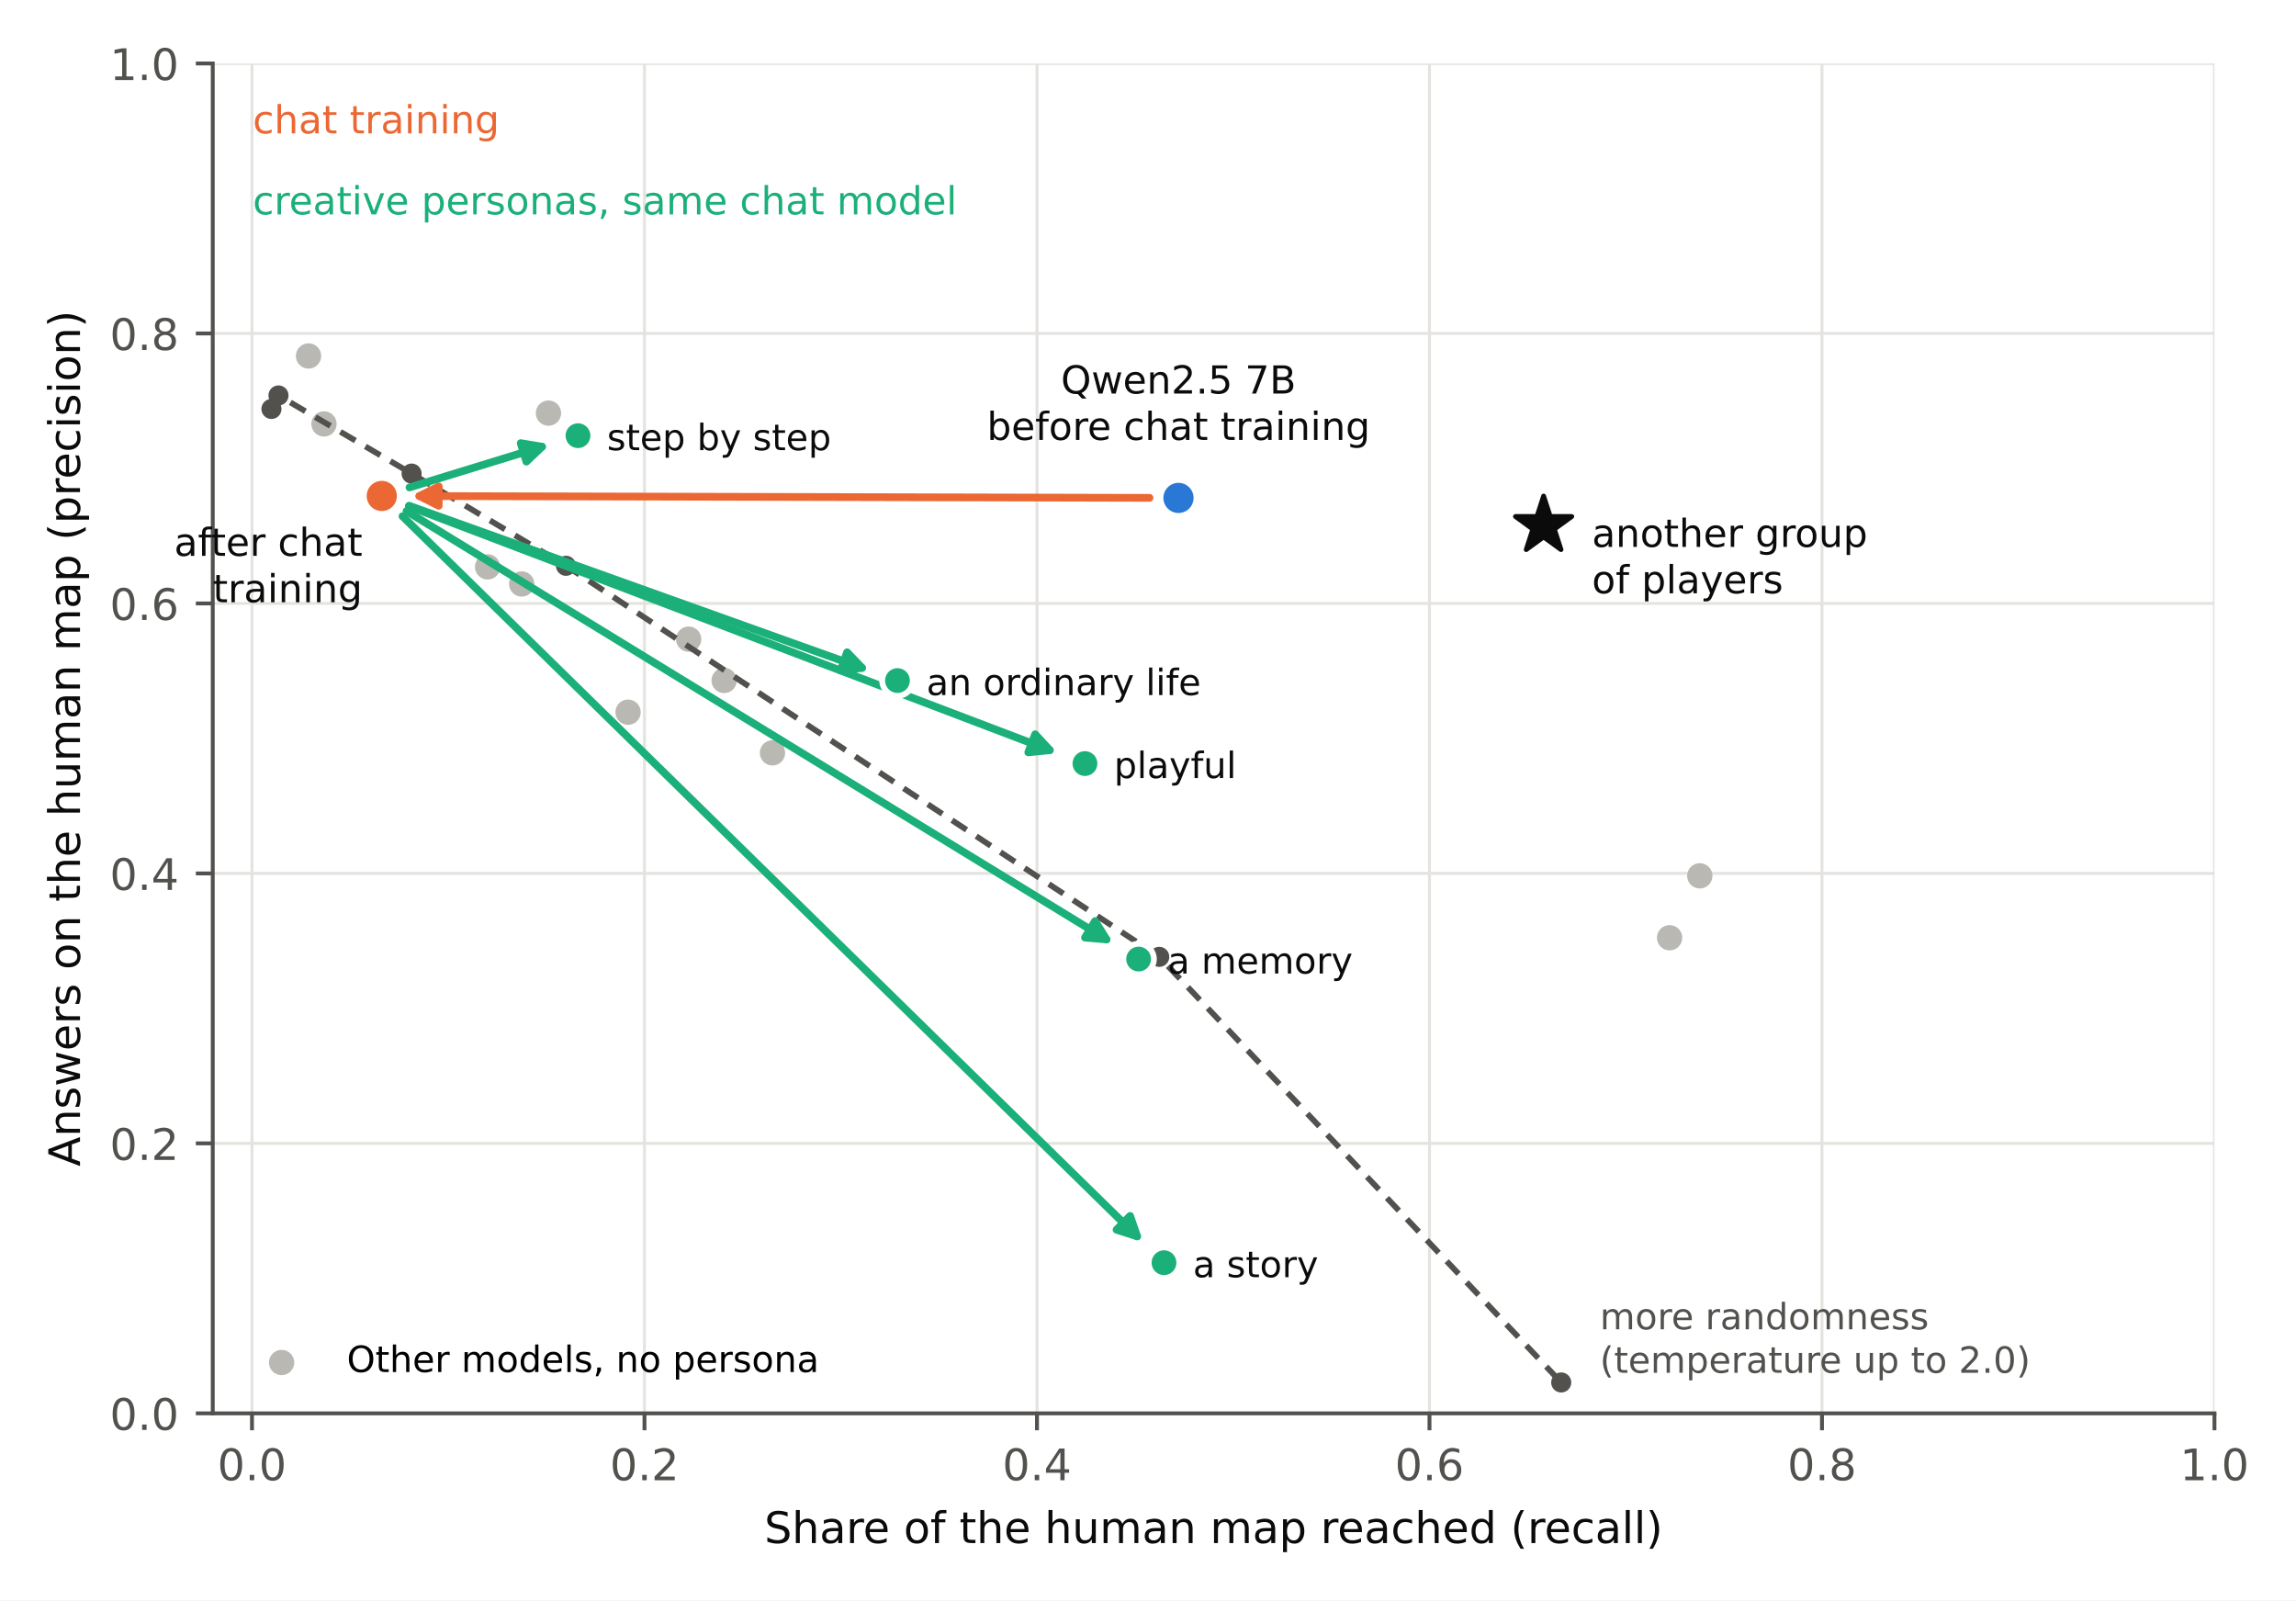
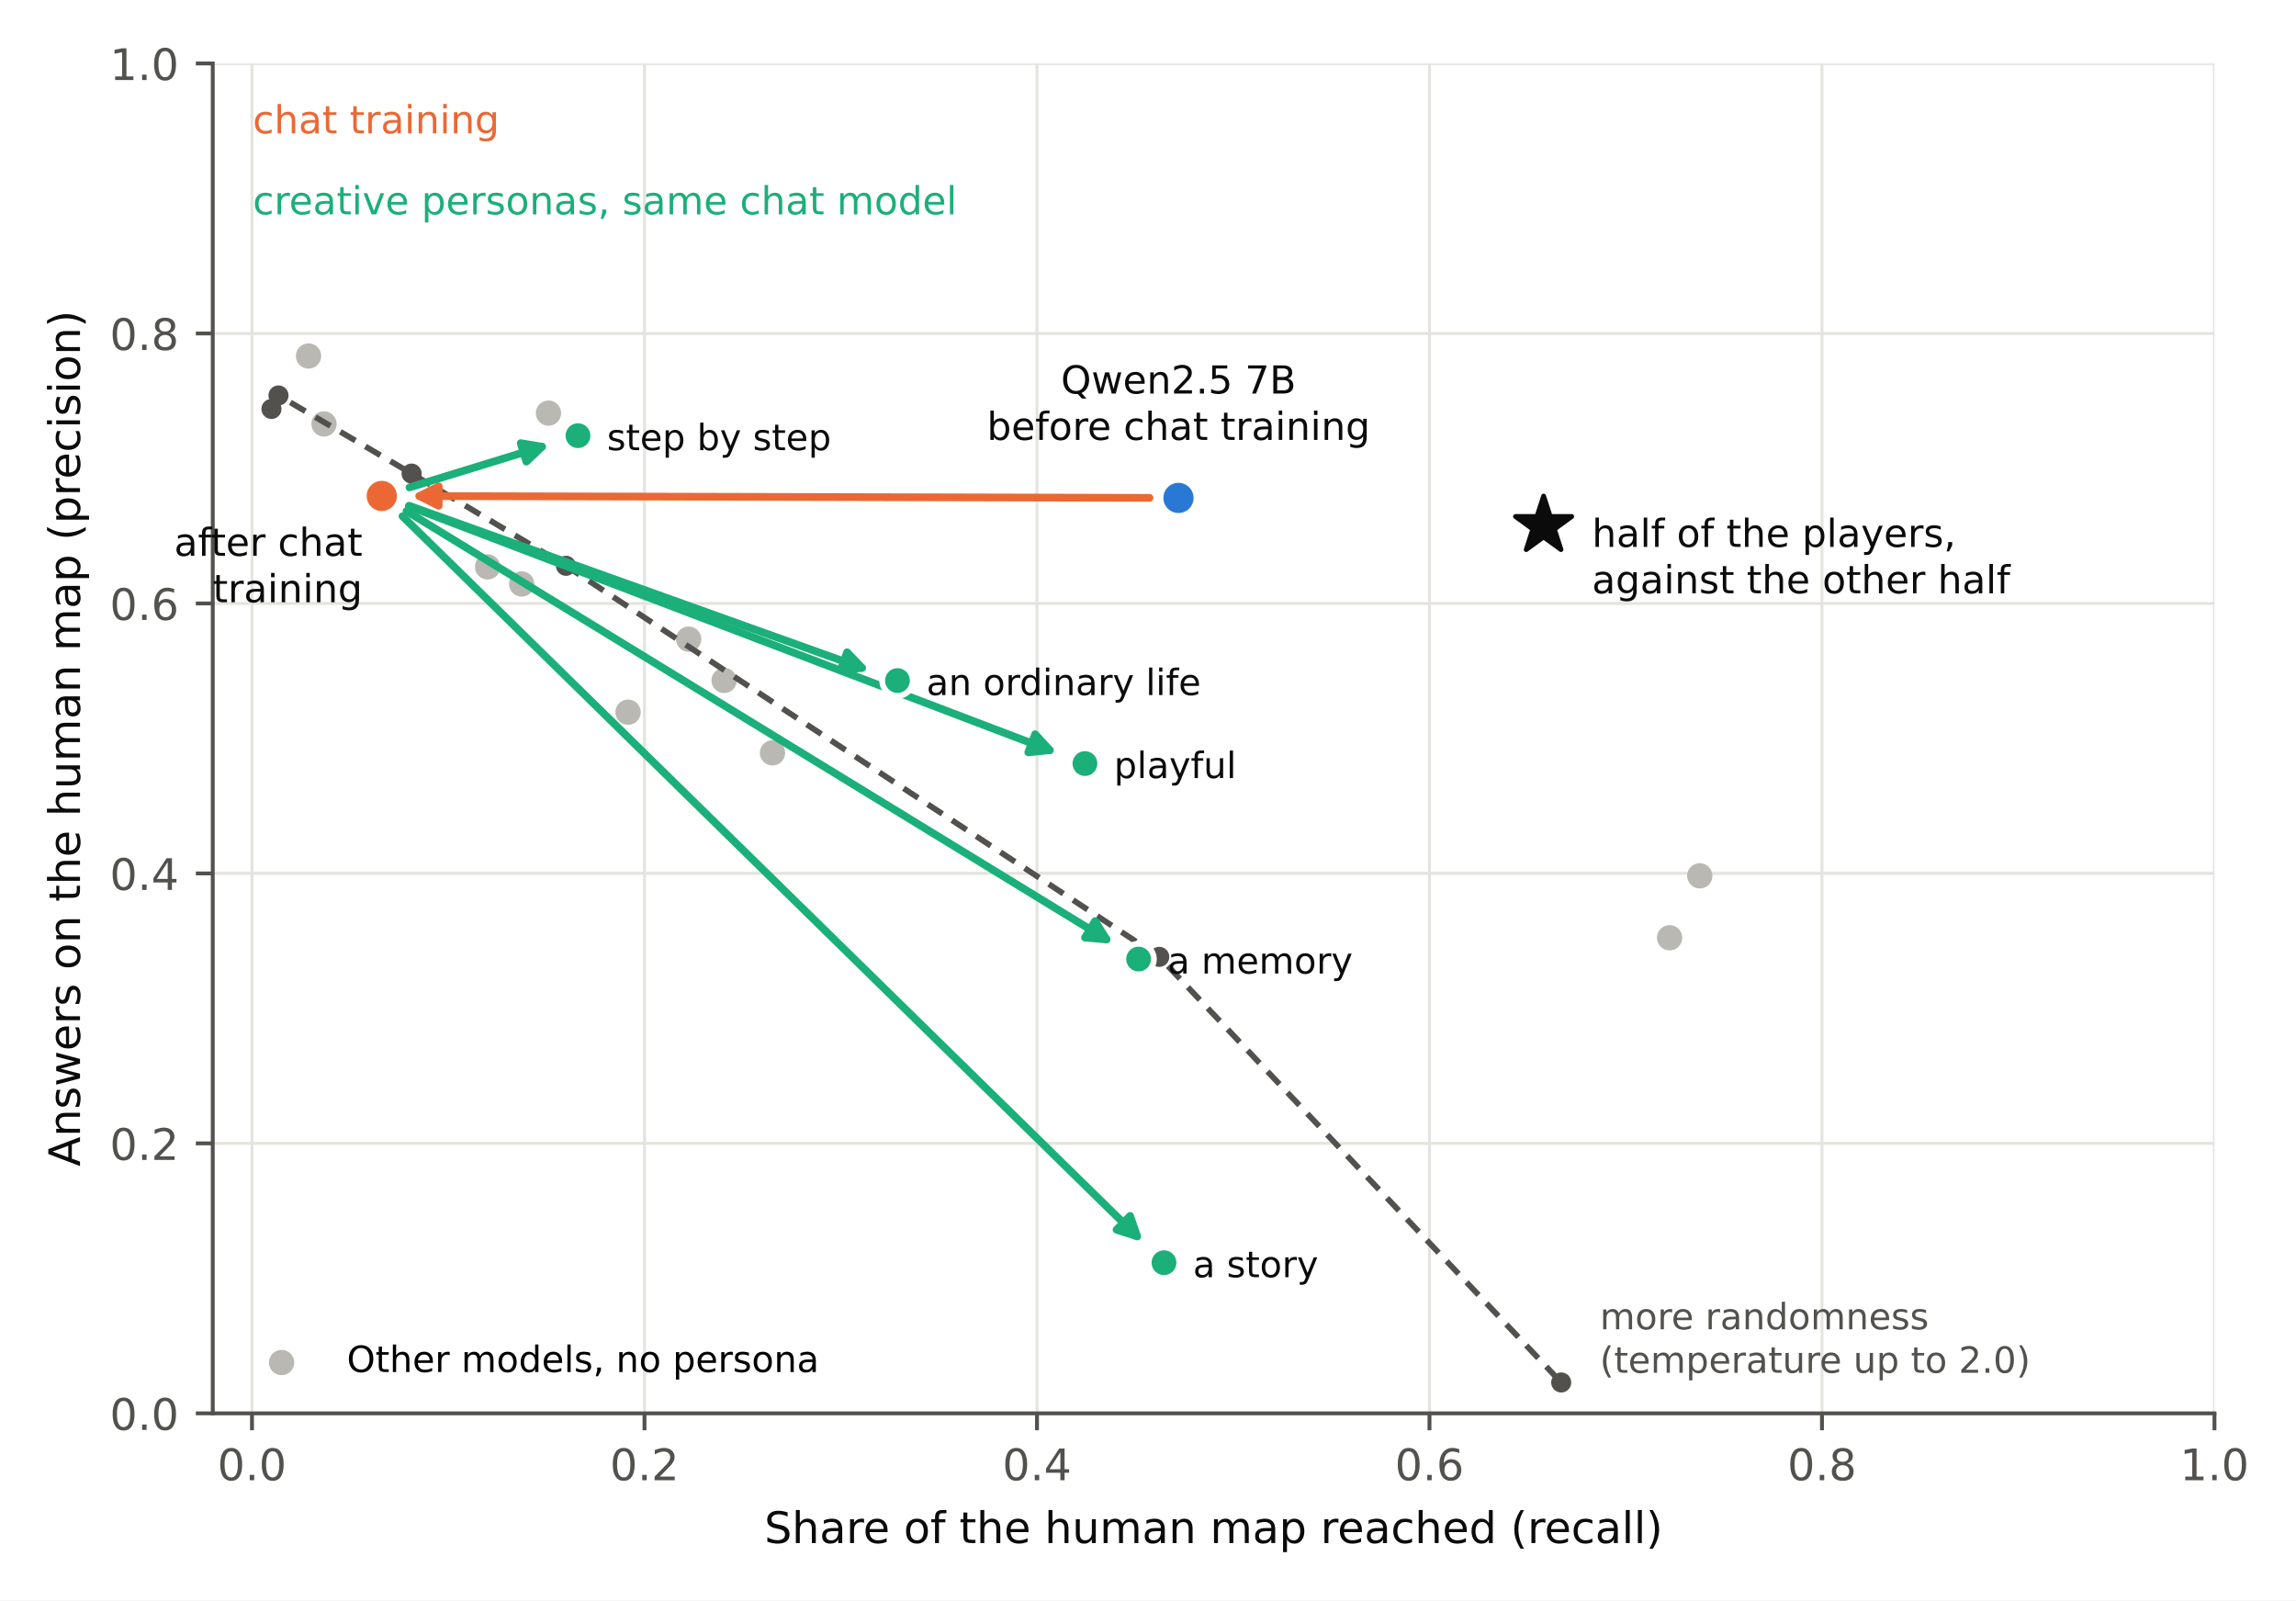
<svg xmlns="http://www.w3.org/2000/svg" xmlns:xlink="http://www.w3.org/1999/xlink" width="475.2pt" height="331.2pt" viewBox="0 0 475.2 331.2" version="1.1">
  <defs>
    <style type="text/css">*{stroke-linejoin: round; stroke-linecap: butt}</style>
  </defs>
  <g id="figure_1">
    <g id="patch_1">
      <path d="M 0 331.2  L 475.2 331.2  L 475.2 0  L 0 0  z " style="fill: #ffffff" />
    </g>
    <g id="axes_1">
      <g id="patch_2">
        <path d="M 44.032 292.478  L 458.325 292.478  L 458.325 13.139  L 44.032 13.139  z " style="fill: #ffffff" />
      </g>
      <g id="matplotlib.axis_1">
        <g id="xtick_1">
          <g id="line2d_1">
-             <path d="M 52.155 292.478  L 52.155 13.139  " clip-path="url(#p7328f42d51)" style="fill: none; stroke: #e4e3df; stroke-width: 0.6; stroke-linecap: square" />
+             <path d="M 52.155 292.478  L 52.155 13.139  " clip-path="url(#pc97db9b00d)" style="fill: none; stroke: #e4e3df; stroke-width: 0.6; stroke-linecap: square" />
          </g>
          <g id="line2d_2">
            <defs>
-               <path id="m20cfb61b5a" d="M 0 0  L 0 3.5  " style="stroke: #52514e; stroke-width: 0.8" />
+               <path id="m95ad6ec71b" d="M 0 0  L 0 3.5  " style="stroke: #52514e; stroke-width: 0.8" />
            </defs>
            <g>
-               <use xlink:href="#m20cfb61b5a" x="52.155" y="292.478" style="fill: #52514e; stroke: #52514e; stroke-width: 0.8" />
+               <use xlink:href="#m95ad6ec71b" x="52.155" y="292.478" style="fill: #52514e; stroke: #52514e; stroke-width: 0.8" />
            </g>
          </g>
          <g id="text_1">
            <text style="font-size: 9px; font-family: 'DejaVu Sans'; text-anchor: middle; fill: #52514e" x="52.155" y="306.316" transform="rotate(-0 52.1555 306.3158)">0.0</text>
          </g>
        </g>
        <g id="xtick_2">
          <g id="line2d_3">
-             <path d="M 133.389 292.478  L 133.389 13.139  " clip-path="url(#p7328f42d51)" style="fill: none; stroke: #e4e3df; stroke-width: 0.6; stroke-linecap: square" />
+             <path d="M 133.389 292.478  L 133.389 13.139  " clip-path="url(#pc97db9b00d)" style="fill: none; stroke: #e4e3df; stroke-width: 0.6; stroke-linecap: square" />
          </g>
          <g id="line2d_4">
            <g>
-               <use xlink:href="#m20cfb61b5a" x="133.389" y="292.478" style="fill: #52514e; stroke: #52514e; stroke-width: 0.8" />
+               <use xlink:href="#m95ad6ec71b" x="133.389" y="292.478" style="fill: #52514e; stroke: #52514e; stroke-width: 0.8" />
            </g>
          </g>
          <g id="text_2">
            <text style="font-size: 9px; font-family: 'DejaVu Sans'; text-anchor: middle; fill: #52514e" x="133.389" y="306.316" transform="rotate(-0 133.3894 306.3158)">0.2</text>
          </g>
        </g>
        <g id="xtick_3">
          <g id="line2d_5">
-             <path d="M 214.623 292.478  L 214.623 13.139  " clip-path="url(#p7328f42d51)" style="fill: none; stroke: #e4e3df; stroke-width: 0.6; stroke-linecap: square" />
+             <path d="M 214.623 292.478  L 214.623 13.139  " clip-path="url(#pc97db9b00d)" style="fill: none; stroke: #e4e3df; stroke-width: 0.6; stroke-linecap: square" />
          </g>
          <g id="line2d_6">
            <g>
-               <use xlink:href="#m20cfb61b5a" x="214.623" y="292.478" style="fill: #52514e; stroke: #52514e; stroke-width: 0.8" />
+               <use xlink:href="#m95ad6ec71b" x="214.623" y="292.478" style="fill: #52514e; stroke: #52514e; stroke-width: 0.8" />
            </g>
          </g>
          <g id="text_3">
            <text style="font-size: 9px; font-family: 'DejaVu Sans'; text-anchor: middle; fill: #52514e" x="214.623" y="306.316" transform="rotate(-0 214.6233 306.3158)">0.4</text>
          </g>
        </g>
        <g id="xtick_4">
          <g id="line2d_7">
-             <path d="M 295.857 292.478  L 295.857 13.139  " clip-path="url(#p7328f42d51)" style="fill: none; stroke: #e4e3df; stroke-width: 0.6; stroke-linecap: square" />
+             <path d="M 295.857 292.478  L 295.857 13.139  " clip-path="url(#pc97db9b00d)" style="fill: none; stroke: #e4e3df; stroke-width: 0.6; stroke-linecap: square" />
          </g>
          <g id="line2d_8">
            <g>
-               <use xlink:href="#m20cfb61b5a" x="295.857" y="292.478" style="fill: #52514e; stroke: #52514e; stroke-width: 0.8" />
+               <use xlink:href="#m95ad6ec71b" x="295.857" y="292.478" style="fill: #52514e; stroke: #52514e; stroke-width: 0.8" />
            </g>
          </g>
          <g id="text_4">
            <text style="font-size: 9px; font-family: 'DejaVu Sans'; text-anchor: middle; fill: #52514e" x="295.857" y="306.316" transform="rotate(-0 295.8572 306.3158)">0.6</text>
          </g>
        </g>
        <g id="xtick_5">
          <g id="line2d_9">
-             <path d="M 377.091 292.478  L 377.091 13.139  " clip-path="url(#p7328f42d51)" style="fill: none; stroke: #e4e3df; stroke-width: 0.6; stroke-linecap: square" />
+             <path d="M 377.091 292.478  L 377.091 13.139  " clip-path="url(#pc97db9b00d)" style="fill: none; stroke: #e4e3df; stroke-width: 0.6; stroke-linecap: square" />
          </g>
          <g id="line2d_10">
            <g>
-               <use xlink:href="#m20cfb61b5a" x="377.091" y="292.478" style="fill: #52514e; stroke: #52514e; stroke-width: 0.8" />
+               <use xlink:href="#m95ad6ec71b" x="377.091" y="292.478" style="fill: #52514e; stroke: #52514e; stroke-width: 0.8" />
            </g>
          </g>
          <g id="text_5">
            <text style="font-size: 9px; font-family: 'DejaVu Sans'; text-anchor: middle; fill: #52514e" x="377.091" y="306.316" transform="rotate(-0 377.0911 306.3158)">0.8</text>
          </g>
        </g>
        <g id="xtick_6">
          <g id="line2d_11">
-             <path d="M 458.325 292.478  L 458.325 13.139  " clip-path="url(#p7328f42d51)" style="fill: none; stroke: #e4e3df; stroke-width: 0.6; stroke-linecap: square" />
+             <path d="M 458.325 292.478  L 458.325 13.139  " clip-path="url(#pc97db9b00d)" style="fill: none; stroke: #e4e3df; stroke-width: 0.6; stroke-linecap: square" />
          </g>
          <g id="line2d_12">
            <g>
-               <use xlink:href="#m20cfb61b5a" x="458.325" y="292.478" style="fill: #52514e; stroke: #52514e; stroke-width: 0.8" />
+               <use xlink:href="#m95ad6ec71b" x="458.325" y="292.478" style="fill: #52514e; stroke: #52514e; stroke-width: 0.8" />
            </g>
          </g>
          <g id="text_6">
            <text style="font-size: 9px; font-family: 'DejaVu Sans'; text-anchor: middle; fill: #52514e" x="458.325" y="306.316" transform="rotate(-0 458.325 306.3158)">1.0</text>
          </g>
        </g>
        <g id="text_7">
          <text style="font-size: 9px; font-family: 'DejaVu Sans'; text-anchor: middle; fill: #0b0b0b" x="251.179" y="319.316" transform="rotate(-0 251.1786 319.3165)">Share of the human map reached (recall)</text>
        </g>
      </g>
      <g id="matplotlib.axis_2">
        <g id="ytick_1">
          <g id="line2d_13">
-             <path d="M 44.032 292.478  L 458.325 292.478  " clip-path="url(#p7328f42d51)" style="fill: none; stroke: #e4e3df; stroke-width: 0.6; stroke-linecap: square" />
+             <path d="M 44.032 292.478  L 458.325 292.478  " clip-path="url(#pc97db9b00d)" style="fill: none; stroke: #e4e3df; stroke-width: 0.6; stroke-linecap: square" />
          </g>
          <g id="line2d_14">
            <defs>
-               <path id="mf28e22ef4b" d="M 0 0  L -3.5 0  " style="stroke: #52514e; stroke-width: 0.8" />
+               <path id="ma6324047bc" d="M 0 0  L -3.5 0  " style="stroke: #52514e; stroke-width: 0.8" />
            </defs>
            <g>
-               <use xlink:href="#mf28e22ef4b" x="44.032" y="292.478" style="fill: #52514e; stroke: #52514e; stroke-width: 0.8" />
+               <use xlink:href="#ma6324047bc" x="44.032" y="292.478" style="fill: #52514e; stroke: #52514e; stroke-width: 0.8" />
            </g>
          </g>
          <g id="text_8">
            <text style="font-size: 9px; font-family: 'DejaVu Sans'; text-anchor: end; fill: #52514e" x="37.032" y="295.897" transform="rotate(-0 37.03211 295.8968)">0.0</text>
          </g>
        </g>
        <g id="ytick_2">
          <g id="line2d_15">
-             <path d="M 44.032 236.61  L 458.325 236.61  " clip-path="url(#p7328f42d51)" style="fill: none; stroke: #e4e3df; stroke-width: 0.6; stroke-linecap: square" />
+             <path d="M 44.032 236.61  L 458.325 236.61  " clip-path="url(#pc97db9b00d)" style="fill: none; stroke: #e4e3df; stroke-width: 0.6; stroke-linecap: square" />
          </g>
          <g id="line2d_16">
            <g>
-               <use xlink:href="#mf28e22ef4b" x="44.032" y="236.61" style="fill: #52514e; stroke: #52514e; stroke-width: 0.8" />
+               <use xlink:href="#ma6324047bc" x="44.032" y="236.61" style="fill: #52514e; stroke: #52514e; stroke-width: 0.8" />
            </g>
          </g>
          <g id="text_9">
            <text style="font-size: 9px; font-family: 'DejaVu Sans'; text-anchor: end; fill: #52514e" x="37.032" y="240.029" transform="rotate(-0 37.03211 240.029)">0.2</text>
          </g>
        </g>
        <g id="ytick_3">
          <g id="line2d_17">
-             <path d="M 44.032 180.742  L 458.325 180.742  " clip-path="url(#p7328f42d51)" style="fill: none; stroke: #e4e3df; stroke-width: 0.6; stroke-linecap: square" />
+             <path d="M 44.032 180.742  L 458.325 180.742  " clip-path="url(#pc97db9b00d)" style="fill: none; stroke: #e4e3df; stroke-width: 0.6; stroke-linecap: square" />
          </g>
          <g id="line2d_18">
            <g>
-               <use xlink:href="#mf28e22ef4b" x="44.032" y="180.742" style="fill: #52514e; stroke: #52514e; stroke-width: 0.8" />
+               <use xlink:href="#ma6324047bc" x="44.032" y="180.742" style="fill: #52514e; stroke: #52514e; stroke-width: 0.8" />
            </g>
          </g>
          <g id="text_10">
            <text style="font-size: 9px; font-family: 'DejaVu Sans'; text-anchor: end; fill: #52514e" x="37.032" y="184.161" transform="rotate(-0 37.03211 184.1613)">0.4</text>
          </g>
        </g>
        <g id="ytick_4">
          <g id="line2d_19">
-             <path d="M 44.032 124.875  L 458.325 124.875  " clip-path="url(#p7328f42d51)" style="fill: none; stroke: #e4e3df; stroke-width: 0.6; stroke-linecap: square" />
+             <path d="M 44.032 124.875  L 458.325 124.875  " clip-path="url(#pc97db9b00d)" style="fill: none; stroke: #e4e3df; stroke-width: 0.6; stroke-linecap: square" />
          </g>
          <g id="line2d_20">
            <g>
-               <use xlink:href="#mf28e22ef4b" x="44.032" y="124.875" style="fill: #52514e; stroke: #52514e; stroke-width: 0.8" />
+               <use xlink:href="#ma6324047bc" x="44.032" y="124.875" style="fill: #52514e; stroke: #52514e; stroke-width: 0.8" />
            </g>
          </g>
          <g id="text_11">
            <text style="font-size: 9px; font-family: 'DejaVu Sans'; text-anchor: end; fill: #52514e" x="37.032" y="128.293" transform="rotate(-0 37.03211 128.2935)">0.6</text>
          </g>
        </g>
        <g id="ytick_5">
          <g id="line2d_21">
-             <path d="M 44.032 69.007  L 458.325 69.007  " clip-path="url(#p7328f42d51)" style="fill: none; stroke: #e4e3df; stroke-width: 0.6; stroke-linecap: square" />
+             <path d="M 44.032 69.007  L 458.325 69.007  " clip-path="url(#pc97db9b00d)" style="fill: none; stroke: #e4e3df; stroke-width: 0.6; stroke-linecap: square" />
          </g>
          <g id="line2d_22">
            <g>
-               <use xlink:href="#mf28e22ef4b" x="44.032" y="69.007" style="fill: #52514e; stroke: #52514e; stroke-width: 0.8" />
+               <use xlink:href="#ma6324047bc" x="44.032" y="69.007" style="fill: #52514e; stroke: #52514e; stroke-width: 0.8" />
            </g>
          </g>
          <g id="text_12">
            <text style="font-size: 9px; font-family: 'DejaVu Sans'; text-anchor: end; fill: #52514e" x="37.032" y="72.426" transform="rotate(-0 37.03211 72.42568)">0.8</text>
          </g>
        </g>
        <g id="ytick_6">
          <g id="line2d_23">
-             <path d="M 44.032 13.139  L 458.325 13.139  " clip-path="url(#p7328f42d51)" style="fill: none; stroke: #e4e3df; stroke-width: 0.6; stroke-linecap: square" />
+             <path d="M 44.032 13.139  L 458.325 13.139  " clip-path="url(#pc97db9b00d)" style="fill: none; stroke: #e4e3df; stroke-width: 0.6; stroke-linecap: square" />
          </g>
          <g id="line2d_24">
            <g>
-               <use xlink:href="#mf28e22ef4b" x="44.032" y="13.139" style="fill: #52514e; stroke: #52514e; stroke-width: 0.8" />
+               <use xlink:href="#ma6324047bc" x="44.032" y="13.139" style="fill: #52514e; stroke: #52514e; stroke-width: 0.8" />
            </g>
          </g>
          <g id="text_13">
            <text style="font-size: 9px; font-family: 'DejaVu Sans'; text-anchor: end; fill: #52514e" x="37.032" y="16.558" transform="rotate(-0 37.03211 16.55789)">1.0</text>
          </g>
        </g>
        <g id="text_14">
          <text style="font-size: 9px; font-family: 'DejaVu Sans'; text-anchor: middle; fill: #0b0b0b" x="16.557" y="152.808" transform="rotate(-90 16.55719 152.8084)">Answers on the human map (precision)</text>
        </g>
      </g>
      <g id="PathCollection_1">
        <defs>
-           <path id="m4e4c27ce9c" d="M 0 2.121  C 0.563 2.121 1.102 1.898 1.5 1.5  C 1.898 1.102 2.121 0.563 2.121 0  C 2.121 -0.563 1.898 -1.102 1.5 -1.5  C 1.102 -1.898 0.563 -2.121 0 -2.121  C -0.563 -2.121 -1.102 -1.898 -1.5 -1.5  C -1.898 -1.102 -2.121 -0.563 -2.121 0  C -2.121 0.563 -1.898 1.102 -1.5 1.5  C -1.102 1.898 -0.563 2.121 0 2.121  z " style="stroke: #b9b8b2" />
-         </defs>
-         <g clip-path="url(#p7328f42d51)">
-           <use xlink:href="#m4e4c27ce9c" x="345.557" y="194.057" style="fill: #b9b8b2; stroke: #b9b8b2" />
-           <use xlink:href="#m4e4c27ce9c" x="129.989" y="147.378" style="fill: #b9b8b2; stroke: #b9b8b2" />
-           <use xlink:href="#m4e4c27ce9c" x="159.879" y="155.792" style="fill: #b9b8b2; stroke: #b9b8b2" />
-           <use xlink:href="#m4e4c27ce9c" x="142.528" y="132.267" style="fill: #b9b8b2; stroke: #b9b8b2" />
-           <use xlink:href="#m4e4c27ce9c" x="67.056" y="87.73" style="fill: #b9b8b2; stroke: #b9b8b2" />
-           <use xlink:href="#m4e4c27ce9c" x="107.972" y="120.848" style="fill: #b9b8b2; stroke: #b9b8b2" />
-           <use xlink:href="#m4e4c27ce9c" x="63.857" y="73.669" style="fill: #b9b8b2; stroke: #b9b8b2" />
-           <use xlink:href="#m4e4c27ce9c" x="100.92" y="117.312" style="fill: #b9b8b2; stroke: #b9b8b2" />
-           <use xlink:href="#m4e4c27ce9c" x="113.516" y="85.487" style="fill: #b9b8b2; stroke: #b9b8b2" />
-           <use xlink:href="#m4e4c27ce9c" x="149.87" y="140.815" style="fill: #b9b8b2; stroke: #b9b8b2" />
-           <use xlink:href="#m4e4c27ce9c" x="351.802" y="181.247" style="fill: #b9b8b2; stroke: #b9b8b2" />
+           <path id="mb12f5110bb" d="M 0 2.121  C 0.563 2.121 1.102 1.898 1.5 1.5  C 1.898 1.102 2.121 0.563 2.121 0  C 2.121 -0.563 1.898 -1.102 1.5 -1.5  C 1.102 -1.898 0.563 -2.121 0 -2.121  C -0.563 -2.121 -1.102 -1.898 -1.5 -1.5  C -1.898 -1.102 -2.121 -0.563 -2.121 0  C -2.121 0.563 -1.898 1.102 -1.5 1.5  C -1.102 1.898 -0.563 2.121 0 2.121  z " style="stroke: #b9b8b2" />
+         </defs>
+         <g clip-path="url(#pc97db9b00d)">
+           <use xlink:href="#mb12f5110bb" x="345.557" y="194.057" style="fill: #b9b8b2; stroke: #b9b8b2" />
+           <use xlink:href="#mb12f5110bb" x="129.989" y="147.378" style="fill: #b9b8b2; stroke: #b9b8b2" />
+           <use xlink:href="#mb12f5110bb" x="159.879" y="155.792" style="fill: #b9b8b2; stroke: #b9b8b2" />
+           <use xlink:href="#mb12f5110bb" x="142.528" y="132.267" style="fill: #b9b8b2; stroke: #b9b8b2" />
+           <use xlink:href="#mb12f5110bb" x="67.056" y="87.73" style="fill: #b9b8b2; stroke: #b9b8b2" />
+           <use xlink:href="#mb12f5110bb" x="107.972" y="120.848" style="fill: #b9b8b2; stroke: #b9b8b2" />
+           <use xlink:href="#mb12f5110bb" x="63.857" y="73.669" style="fill: #b9b8b2; stroke: #b9b8b2" />
+           <use xlink:href="#mb12f5110bb" x="100.92" y="117.312" style="fill: #b9b8b2; stroke: #b9b8b2" />
+           <use xlink:href="#mb12f5110bb" x="113.516" y="85.487" style="fill: #b9b8b2; stroke: #b9b8b2" />
+           <use xlink:href="#mb12f5110bb" x="149.87" y="140.815" style="fill: #b9b8b2; stroke: #b9b8b2" />
+           <use xlink:href="#mb12f5110bb" x="351.802" y="181.247" style="fill: #b9b8b2; stroke: #b9b8b2" />
        </g>
      </g>
      <g id="line2d_25">
-         <path d="M 56.185 84.627  L 57.636 81.835  L 85.189 98.003  L 117.143 117.085  L 239.928 198.011  L 323.121 286.086  " clip-path="url(#p7328f42d51)" style="fill: none; stroke-dasharray: 3.6,2.4; stroke-dashoffset: 0; stroke: #52514e; stroke-width: 1.2" />
+         <path d="M 56.185 84.627  L 57.636 81.835  L 85.189 98.003  L 117.143 117.085  L 239.928 198.011  L 323.121 286.086  " clip-path="url(#pc97db9b00d)" style="fill: none; stroke-dasharray: 3.6,2.4; stroke-dashoffset: 0; stroke: #52514e; stroke-width: 1.2" />
      </g>
      <g id="patch_3">
        <path d="M 44.032 292.478  L 44.032 13.139  " style="fill: none; stroke: #52514e; stroke-width: 0.8; stroke-linejoin: miter; stroke-linecap: square" />
      </g>
      <g id="patch_4">
        <path d="M 44.032 292.478  L 458.325 292.478  " style="fill: none; stroke: #52514e; stroke-width: 0.8; stroke-linejoin: miter; stroke-linecap: square" />
      </g>
      <g id="PathCollection_2">
        <defs>
-           <path id="m8f7a779bd2" d="M 0 1.581  C 0.419 1.581 0.822 1.415 1.118 1.118  C 1.415 0.822 1.581 0.419 1.581 0  C 1.581 -0.419 1.415 -0.822 1.118 -1.118  C 0.822 -1.415 0.419 -1.581 0 -1.581  C -0.419 -1.581 -0.822 -1.415 -1.118 -1.118  C -1.415 -0.822 -1.581 -0.419 -1.581 0  C -1.581 0.419 -1.415 0.822 -1.118 1.118  C -0.822 1.415 -0.419 1.581 0 1.581  z " style="stroke: #52514e" />
-         </defs>
-         <g clip-path="url(#p7328f42d51)">
-           <use xlink:href="#m8f7a779bd2" x="56.185" y="84.627" style="fill: #52514e; stroke: #52514e" />
-           <use xlink:href="#m8f7a779bd2" x="57.636" y="81.835" style="fill: #52514e; stroke: #52514e" />
-           <use xlink:href="#m8f7a779bd2" x="85.189" y="98.003" style="fill: #52514e; stroke: #52514e" />
-           <use xlink:href="#m8f7a779bd2" x="117.143" y="117.085" style="fill: #52514e; stroke: #52514e" />
-           <use xlink:href="#m8f7a779bd2" x="239.928" y="198.011" style="fill: #52514e; stroke: #52514e" />
-           <use xlink:href="#m8f7a779bd2" x="323.121" y="286.086" style="fill: #52514e; stroke: #52514e" />
+           <path id="m48a060b4b5" d="M 0 1.581  C 0.419 1.581 0.822 1.415 1.118 1.118  C 1.415 0.822 1.581 0.419 1.581 0  C 1.581 -0.419 1.415 -0.822 1.118 -1.118  C 0.822 -1.415 0.419 -1.581 0 -1.581  C -0.419 -1.581 -0.822 -1.415 -1.118 -1.118  C -1.415 -0.822 -1.581 -0.419 -1.581 0  C -1.581 0.419 -1.415 0.822 -1.118 1.118  C -0.822 1.415 -0.419 1.581 0 1.581  z " style="stroke: #52514e" />
+         </defs>
+         <g clip-path="url(#pc97db9b00d)">
+           <use xlink:href="#m48a060b4b5" x="56.185" y="84.627" style="fill: #52514e; stroke: #52514e" />
+           <use xlink:href="#m48a060b4b5" x="57.636" y="81.835" style="fill: #52514e; stroke: #52514e" />
+           <use xlink:href="#m48a060b4b5" x="85.189" y="98.003" style="fill: #52514e; stroke: #52514e" />
+           <use xlink:href="#m48a060b4b5" x="117.143" y="117.085" style="fill: #52514e; stroke: #52514e" />
+           <use xlink:href="#m48a060b4b5" x="239.928" y="198.011" style="fill: #52514e; stroke: #52514e" />
+           <use xlink:href="#m48a060b4b5" x="323.121" y="286.086" style="fill: #52514e; stroke: #52514e" />
        </g>
      </g>
      <g id="text_15">
        <text style="font-size: 7.5px; font-family: 'DejaVu Sans'; fill: #52514e" transform="translate(331.1205 275.0846)">more randomness</text>
        <text style="font-size: 7.5px; font-family: 'DejaVu Sans'; fill: #52514e" transform="translate(331.1205 284.0861)">(temperature up to 2.0)</text>
      </g>
      <g id="text_16">
        <text style="font-size: 8px; font-family: 'DejaVu Sans'; fill: #0b0b0b" transform="translate(219.5713 81.43651)">Qwen2.5 7B</text>
        <text style="font-size: 8px; font-family: 'DejaVu Sans'; fill: #0b0b0b" transform="translate(204.2438 91.0387)">before chat training</text>
      </g>
      <g id="text_17">
        <text style="font-size: 8px; font-family: 'DejaVu Sans'; fill: #0b0b0b" transform="translate(36.03963 115.0291)">after chat</text>
        <text style="font-size: 8px; font-family: 'DejaVu Sans'; fill: #0b0b0b" transform="translate(44.02463 124.6313)">training</text>
      </g>
      <g id="text_18">
        <text style="font-size: 7.5px; font-family: 'DejaVu Sans'; text-anchor: start; fill: #0b0b0b" x="191.748" y="143.835" transform="rotate(-0 191.7482 143.8354)">an ordinary life</text>
      </g>
      <g id="text_19">
        <text style="font-size: 7.5px; font-family: 'DejaVu Sans'; text-anchor: start; fill: #0b0b0b" x="241.657" y="201.467" transform="rotate(-0 241.6571 201.467)">a memory</text>
      </g>
      <g id="text_20">
        <text style="font-size: 7.5px; font-family: 'DejaVu Sans'; text-anchor: start; fill: #0b0b0b" x="246.911" y="264.3" transform="rotate(-0 246.9115 264.3003)">a story</text>
      </g>
      <g id="text_21">
        <text style="font-size: 7.5px; font-family: 'DejaVu Sans'; text-anchor: start; fill: #0b0b0b" x="230.552" y="161.009" transform="rotate(-0 230.5519 161.0086)">playful</text>
      </g>
      <g id="text_22">
        <text style="font-size: 7.5px; font-family: 'DejaVu Sans'; text-anchor: start; fill: #0b0b0b" x="125.625" y="93.157" transform="rotate(-0 125.6248 93.15668)">step by step</text>
      </g>
      <g id="text_23">
-         <text style="font-size: 8px; font-family: 'DejaVu Sans'; fill: #0b0b0b" transform="translate(329.4779 113.1771)">another group</text>
-         <text style="font-size: 8px; font-family: 'DejaVu Sans'; fill: #0b0b0b" transform="translate(329.4779 122.7793)">of players</text>
+         <text style="font-size: 8px; font-family: 'DejaVu Sans'; fill: #0b0b0b" transform="translate(329.4779 113.1771)">half of the players,</text>
+         <text style="font-size: 8px; font-family: 'DejaVu Sans'; fill: #0b0b0b" transform="translate(329.4779 122.7793)">against the other half</text>
      </g>
      <g id="text_24">
        <text style="font-size: 8px; font-family: 'DejaVu Sans'; text-anchor: start; fill: #eb6834" x="52.318" y="27.598" transform="rotate(-0 52.31797 27.59786)">chat training</text>
      </g>
      <g id="text_25">
        <text style="font-size: 8px; font-family: 'DejaVu Sans'; text-anchor: start; fill: #1baf7a" x="52.318" y="44.358" transform="rotate(-0 52.31797 44.3582)">creative personas, same chat model</text>
      </g>
      <g id="patch_5">
        <path d="M 237.909 103.024  Q 161.461 102.835 86.803 102.651  " style="fill: none; stroke: #eb6834; stroke-width: 1.6; stroke-linecap: round" />
        <path d="M 90.798 104.66  L 86.803 102.651  L 90.808 100.66  z " style="fill: #eb6834; stroke: #eb6834; stroke-width: 1.6; stroke-linecap: round" />
      </g>
      <g id="patch_6">
        <path d="M 84.667 104.654  Q 132.384 121.734 178.416 138.211  " style="fill: none; stroke: #1baf7a; stroke-width: 1.6; stroke-linecap: round" />
        <path d="M 175.324 134.98  L 178.416 138.211  L 173.976 138.746  z " style="fill: #1baf7a; stroke: #1baf7a; stroke-width: 1.6; stroke-linecap: round" />
      </g>
      <g id="patch_7">
        <path d="M 84.133 105.762  Q 157.337 150.549 229.015 194.403  " style="fill: none; stroke: #1baf7a; stroke-width: 1.6; stroke-linecap: round" />
        <path d="M 226.646 190.609  L 229.015 194.403  L 224.559 194.021  z " style="fill: #1baf7a; stroke: #1baf7a; stroke-width: 1.6; stroke-linecap: round" />
      </g>
      <g id="patch_8">
        <path d="M 83.302 106.832  Q 159.965 181.967 235.351 255.85  " style="fill: none; stroke: #1baf7a; stroke-width: 1.6; stroke-linecap: round" />
        <path d="M 233.894 251.622  L 235.351 255.85  L 231.094 254.479  z " style="fill: #1baf7a; stroke: #1baf7a; stroke-width: 1.6; stroke-linecap: round" />
      </g>
      <g id="patch_9">
        <path d="M 84.625 104.766  Q 151.785 130.32 217.273 155.239  " style="fill: none; stroke: #1baf7a; stroke-width: 1.6; stroke-linecap: round" />
        <path d="M 214.246 151.947  L 217.273 155.239  L 212.823 155.686  z " style="fill: #1baf7a; stroke: #1baf7a; stroke-width: 1.6; stroke-linecap: round" />
      </g>
      <g id="patch_10">
        <path d="M 84.754 100.869  Q 99.322 96.393 112.181 92.443  " style="fill: none; stroke: #1baf7a; stroke-width: 1.6; stroke-linecap: round" />
        <path d="M 107.77 91.706  L 112.181 92.443  L 108.945 95.53  z " style="fill: #1baf7a; stroke: #1baf7a; stroke-width: 1.6; stroke-linecap: round" />
      </g>
      <g id="PathCollection_3">
        <defs>
-           <path id="m099fd8f248" d="M 0 3.873  C 1.027 3.873 2.012 3.465 2.739 2.739  C 3.465 2.012 3.873 1.027 3.873 0  C 3.873 -1.027 3.465 -2.012 2.739 -2.739  C 2.012 -3.465 1.027 -3.873 0 -3.873  C -1.027 -3.873 -2.012 -3.465 -2.739 -2.739  C -3.465 -2.012 -3.873 -1.027 -3.873 0  C -3.873 1.027 -3.465 2.012 -2.739 2.739  C -2.012 3.465 -1.027 3.873 0 3.873  z " style="stroke: #ffffff; stroke-width: 1.5" />
-         </defs>
-         <g clip-path="url(#p7328f42d51)">
-           <use xlink:href="#m099fd8f248" x="243.909" y="103.039" style="fill: #2a78d6; stroke: #ffffff; stroke-width: 1.5" />
+           <path id="md8160cbc0c" d="M 0 3.873  C 1.027 3.873 2.012 3.465 2.739 2.739  C 3.465 2.012 3.873 1.027 3.873 0  C 3.873 -1.027 3.465 -2.012 2.739 -2.739  C 2.012 -3.465 1.027 -3.873 0 -3.873  C -1.027 -3.873 -2.012 -3.465 -2.739 -2.739  C -3.465 -2.012 -3.873 -1.027 -3.873 0  C -3.873 1.027 -3.465 2.012 -2.739 2.739  C -2.012 3.465 -1.027 3.873 0 3.873  z " style="stroke: #ffffff; stroke-width: 1.5" />
+         </defs>
+         <g clip-path="url(#pc97db9b00d)">
+           <use xlink:href="#md8160cbc0c" x="243.909" y="103.039" style="fill: #2a78d6; stroke: #ffffff; stroke-width: 1.5" />
        </g>
      </g>
      <g id="PathCollection_4">
        <defs>
-           <path id="mee5d858a9c" d="M 0 3.873  C 1.027 3.873 2.012 3.465 2.739 2.739  C 3.465 2.012 3.873 1.027 3.873 0  C 3.873 -1.027 3.465 -2.012 2.739 -2.739  C 2.012 -3.465 1.027 -3.873 0 -3.873  C -1.027 -3.873 -2.012 -3.465 -2.739 -2.739  C -3.465 -2.012 -3.873 -1.027 -3.873 0  C -3.873 1.027 -3.465 2.012 -2.739 2.739  C -2.012 3.465 -1.027 3.873 0 3.873  z " style="stroke: #ffffff; stroke-width: 1.5" />
-         </defs>
-         <g clip-path="url(#p7328f42d51)">
-           <use xlink:href="#mee5d858a9c" x="79.016" y="102.631" style="fill: #eb6834; stroke: #ffffff; stroke-width: 1.5" />
+           <path id="m1f54dc6d83" d="M 0 3.873  C 1.027 3.873 2.012 3.465 2.739 2.739  C 3.465 2.012 3.873 1.027 3.873 0  C 3.873 -1.027 3.465 -2.012 2.739 -2.739  C 2.012 -3.465 1.027 -3.873 0 -3.873  C -1.027 -3.873 -2.012 -3.465 -2.739 -2.739  C -3.465 -2.012 -3.873 -1.027 -3.873 0  C -3.873 1.027 -3.465 2.012 -2.739 2.739  C -2.012 3.465 -1.027 3.873 0 3.873  z " style="stroke: #ffffff; stroke-width: 1.5" />
+         </defs>
+         <g clip-path="url(#pc97db9b00d)">
+           <use xlink:href="#m1f54dc6d83" x="79.016" y="102.631" style="fill: #eb6834; stroke: #ffffff; stroke-width: 1.5" />
        </g>
      </g>
      <g id="PathCollection_5">
        <defs>
-           <path id="m59ef74ecef" d="M 0 3.162  C 0.839 3.162 1.643 2.829 2.236 2.236  C 2.829 1.643 3.162 0.839 3.162 0  C 3.162 -0.839 2.829 -1.643 2.236 -2.236  C 1.643 -2.829 0.839 -3.162 0 -3.162  C -0.839 -3.162 -1.643 -2.829 -2.236 -2.236  C -2.829 -1.643 -3.162 -0.839 -3.162 0  C -3.162 0.839 -2.829 1.643 -2.236 2.236  C -1.643 2.829 -0.839 3.162 0 3.162  z " style="stroke: #ffffff; stroke-width: 1.2" />
-         </defs>
-         <g clip-path="url(#p7328f42d51)">
-           <use xlink:href="#m59ef74ecef" x="185.748" y="140.835" style="fill: #1baf7a; stroke: #ffffff; stroke-width: 1.2" />
+           <path id="me80f94e0ca" d="M 0 3.162  C 0.839 3.162 1.643 2.829 2.236 2.236  C 2.829 1.643 3.162 0.839 3.162 0  C 3.162 -0.839 2.829 -1.643 2.236 -2.236  C 1.643 -2.829 0.839 -3.162 0 -3.162  C -0.839 -3.162 -1.643 -2.829 -2.236 -2.236  C -2.829 -1.643 -3.162 -0.839 -3.162 0  C -3.162 0.839 -2.829 1.643 -2.236 2.236  C -1.643 2.829 -0.839 3.162 0 3.162  z " style="stroke: #ffffff; stroke-width: 1.2" />
+         </defs>
+         <g clip-path="url(#pc97db9b00d)">
+           <use xlink:href="#me80f94e0ca" x="185.748" y="140.835" style="fill: #1baf7a; stroke: #ffffff; stroke-width: 1.2" />
        </g>
      </g>
      <g id="PathCollection_6">
-         <g clip-path="url(#p7328f42d51)">
-           <use xlink:href="#m59ef74ecef" x="235.657" y="198.467" style="fill: #1baf7a; stroke: #ffffff; stroke-width: 1.2" />
+         <g clip-path="url(#pc97db9b00d)">
+           <use xlink:href="#me80f94e0ca" x="235.657" y="198.467" style="fill: #1baf7a; stroke: #ffffff; stroke-width: 1.2" />
        </g>
      </g>
      <g id="PathCollection_7">
-         <g clip-path="url(#p7328f42d51)">
-           <use xlink:href="#m59ef74ecef" x="240.911" y="261.3" style="fill: #1baf7a; stroke: #ffffff; stroke-width: 1.2" />
+         <g clip-path="url(#pc97db9b00d)">
+           <use xlink:href="#me80f94e0ca" x="240.911" y="261.3" style="fill: #1baf7a; stroke: #ffffff; stroke-width: 1.2" />
        </g>
      </g>
      <g id="PathCollection_8">
-         <g clip-path="url(#p7328f42d51)">
-           <use xlink:href="#m59ef74ecef" x="224.552" y="158.009" style="fill: #1baf7a; stroke: #ffffff; stroke-width: 1.2" />
+         <g clip-path="url(#pc97db9b00d)">
+           <use xlink:href="#me80f94e0ca" x="224.552" y="158.009" style="fill: #1baf7a; stroke: #ffffff; stroke-width: 1.2" />
        </g>
      </g>
      <g id="PathCollection_9">
-         <g clip-path="url(#p7328f42d51)">
-           <use xlink:href="#m59ef74ecef" x="119.625" y="90.157" style="fill: #1baf7a; stroke: #ffffff; stroke-width: 1.2" />
+         <g clip-path="url(#pc97db9b00d)">
+           <use xlink:href="#me80f94e0ca" x="119.625" y="90.157" style="fill: #1baf7a; stroke: #ffffff; stroke-width: 1.2" />
        </g>
      </g>
      <g id="legend_1">
        <g id="PathCollection_10">
          <g>
-             <use xlink:href="#m4e4c27ce9c" x="58.282" y="281.957" style="fill: #b9b8b2; stroke: #b9b8b2" />
+             <use xlink:href="#mb12f5110bb" x="58.282" y="281.957" style="fill: #b9b8b2; stroke: #b9b8b2" />
          </g>
        </g>
        <g id="text_26">
          <text style="font-size: 7.5px; font-family: 'DejaVu Sans'; text-anchor: start" x="71.782" y="283.926" transform="rotate(-0 71.78211 283.9261)">Other models, no persona</text>
        </g>
      </g>
      <g id="PathCollection_11">
        <defs>
-           <path id="m03d28949d7" d="M 0 -6.124  L -1.375 -1.892  L -5.824 -1.892  L -2.225 0.723  L -3.599 4.954  L -0 2.339  L 3.599 4.954  L 2.225 0.723  L 5.824 -1.892  L 1.375 -1.892  z " style="stroke: #0b0b0b" />
-         </defs>
-         <g clip-path="url(#p7328f42d51)">
-           <use xlink:href="#m03d28949d7" x="319.478" y="108.779" style="fill: #0b0b0b; stroke: #0b0b0b" />
+           <path id="m355d43fbde" d="M 0 -6.124  L -1.375 -1.892  L -5.824 -1.892  L -2.225 0.723  L -3.599 4.954  L -0 2.339  L 3.599 4.954  L 2.225 0.723  L 5.824 -1.892  L 1.375 -1.892  z " style="stroke: #0b0b0b" />
+         </defs>
+         <g clip-path="url(#pc97db9b00d)">
+           <use xlink:href="#m355d43fbde" x="319.478" y="108.779" style="fill: #0b0b0b; stroke: #0b0b0b" />
        </g>
      </g>
    </g>
  </g>
  <defs>
-     <clipPath id="p7328f42d51">
+     <clipPath id="pc97db9b00d">
      <rect x="44.032" y="13.139" width="414.293" height="279.339" />
    </clipPath>
  </defs>
</svg>
